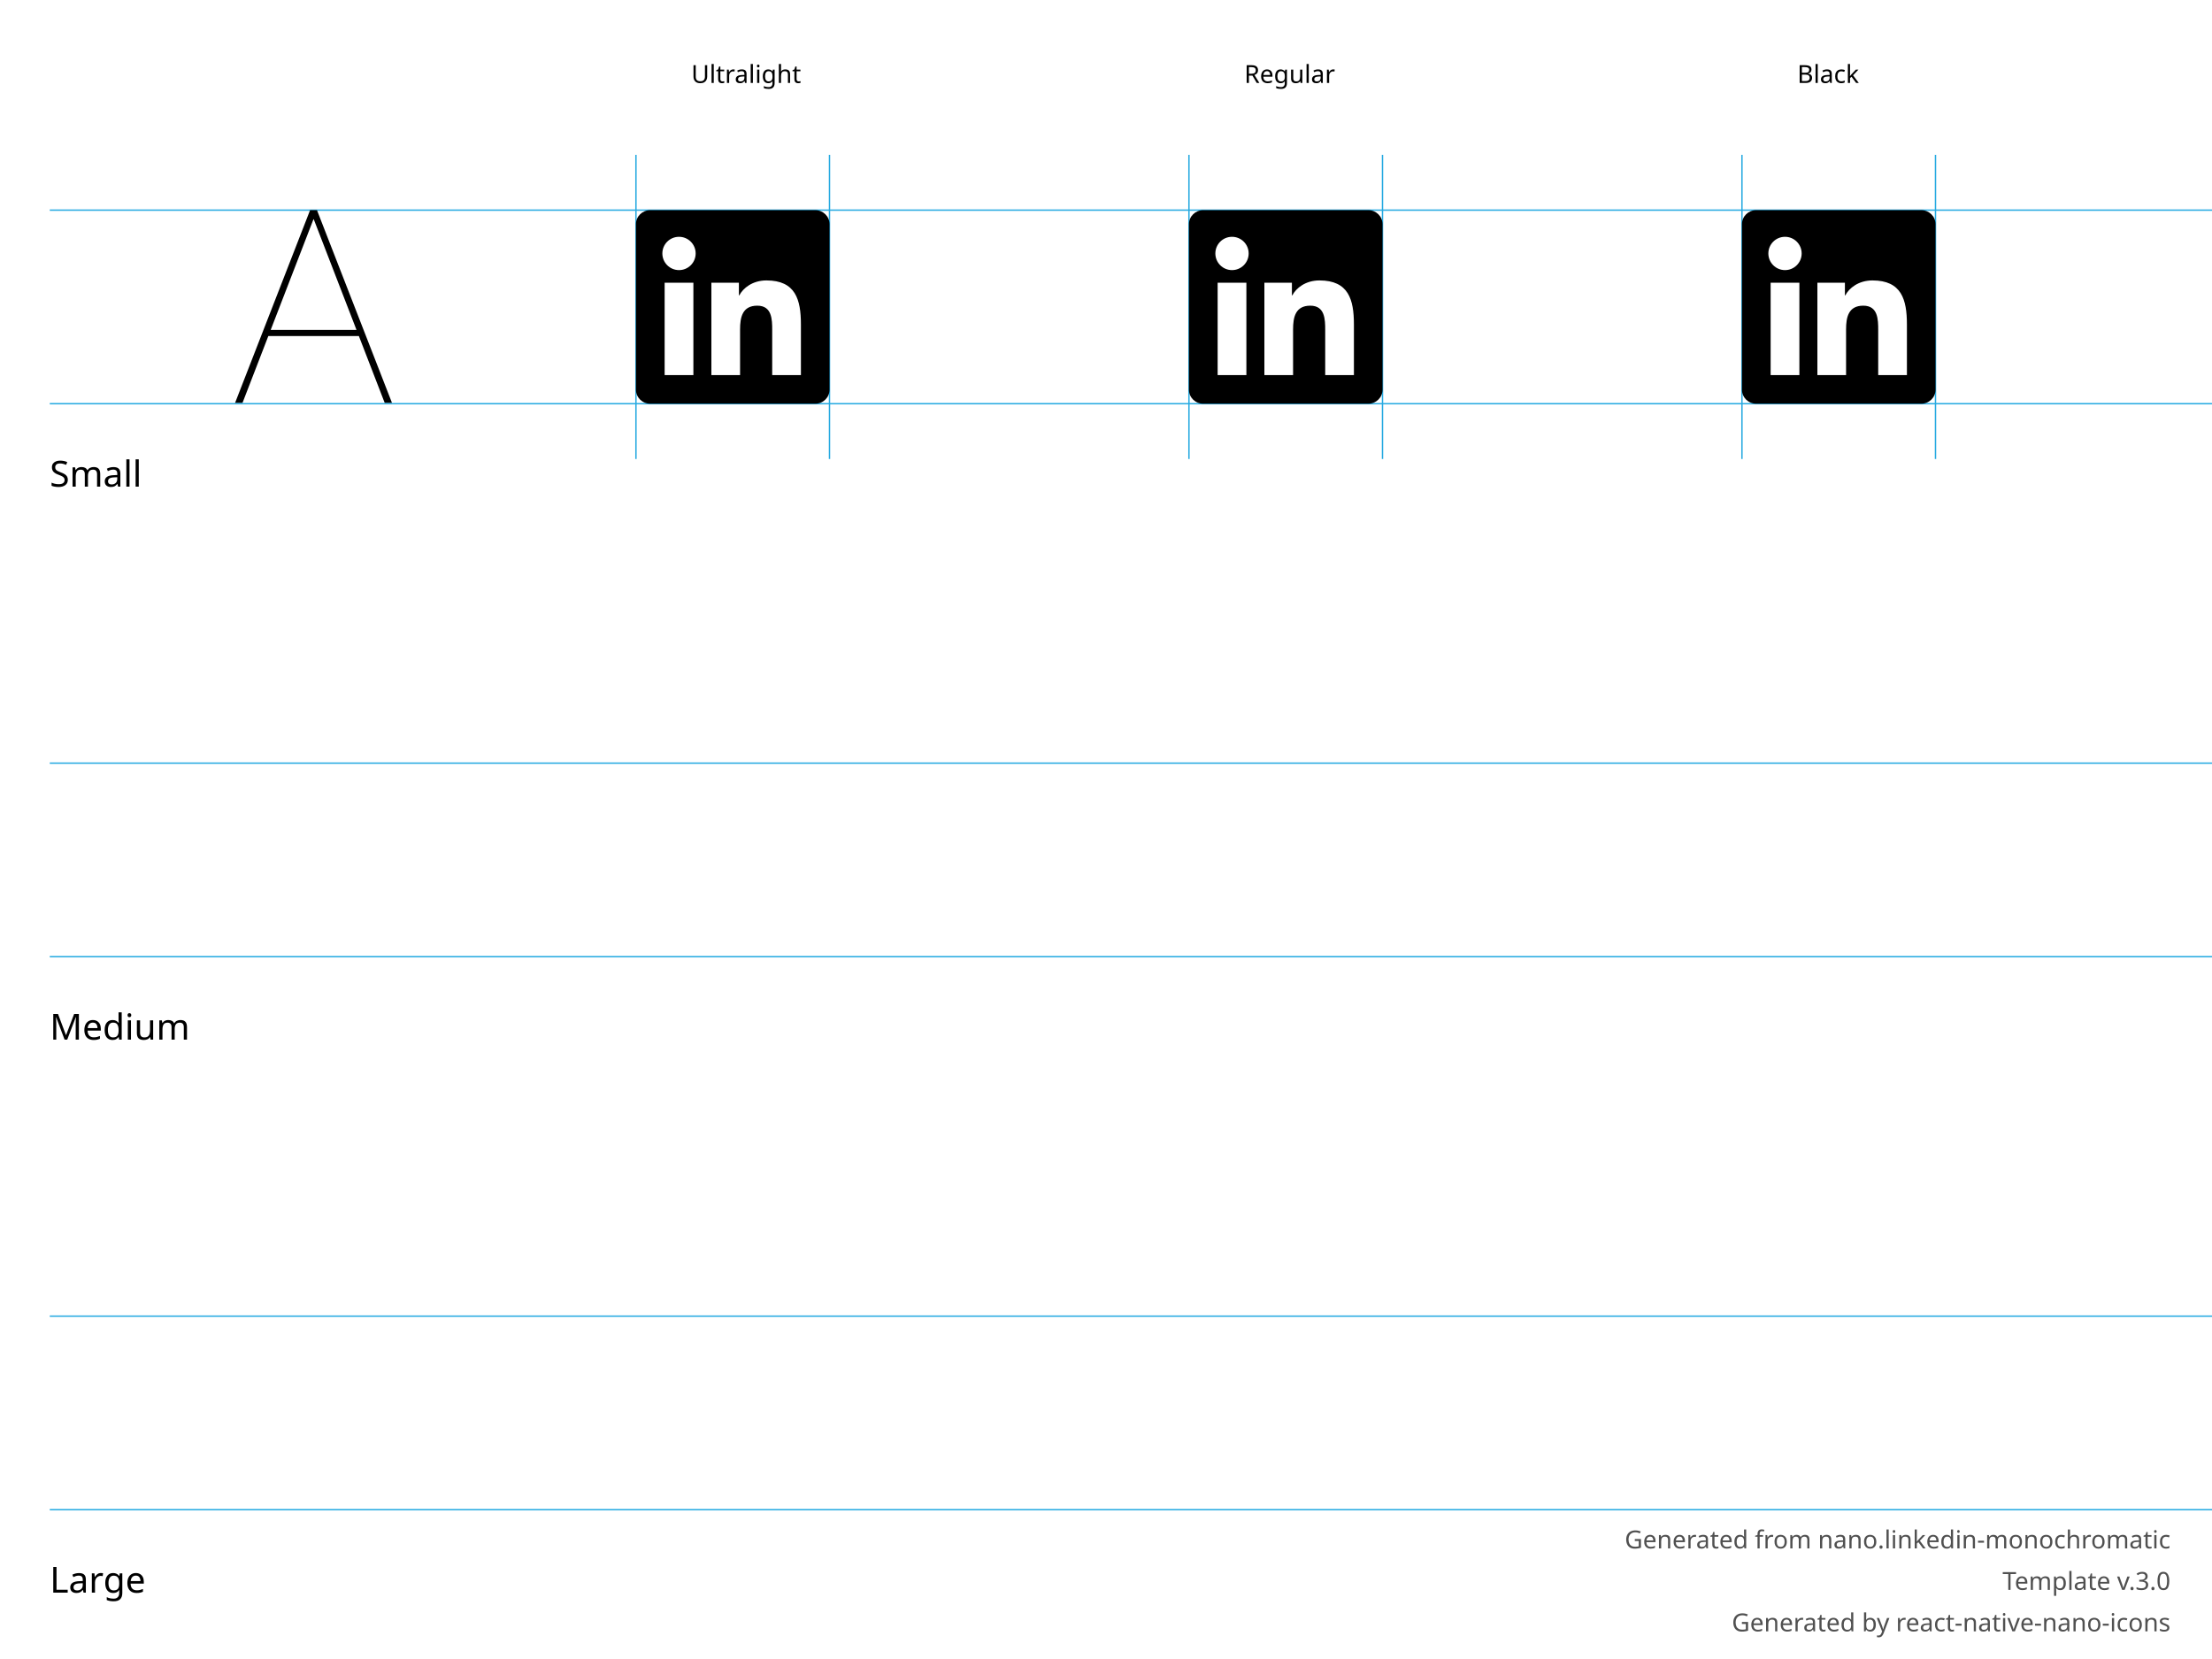
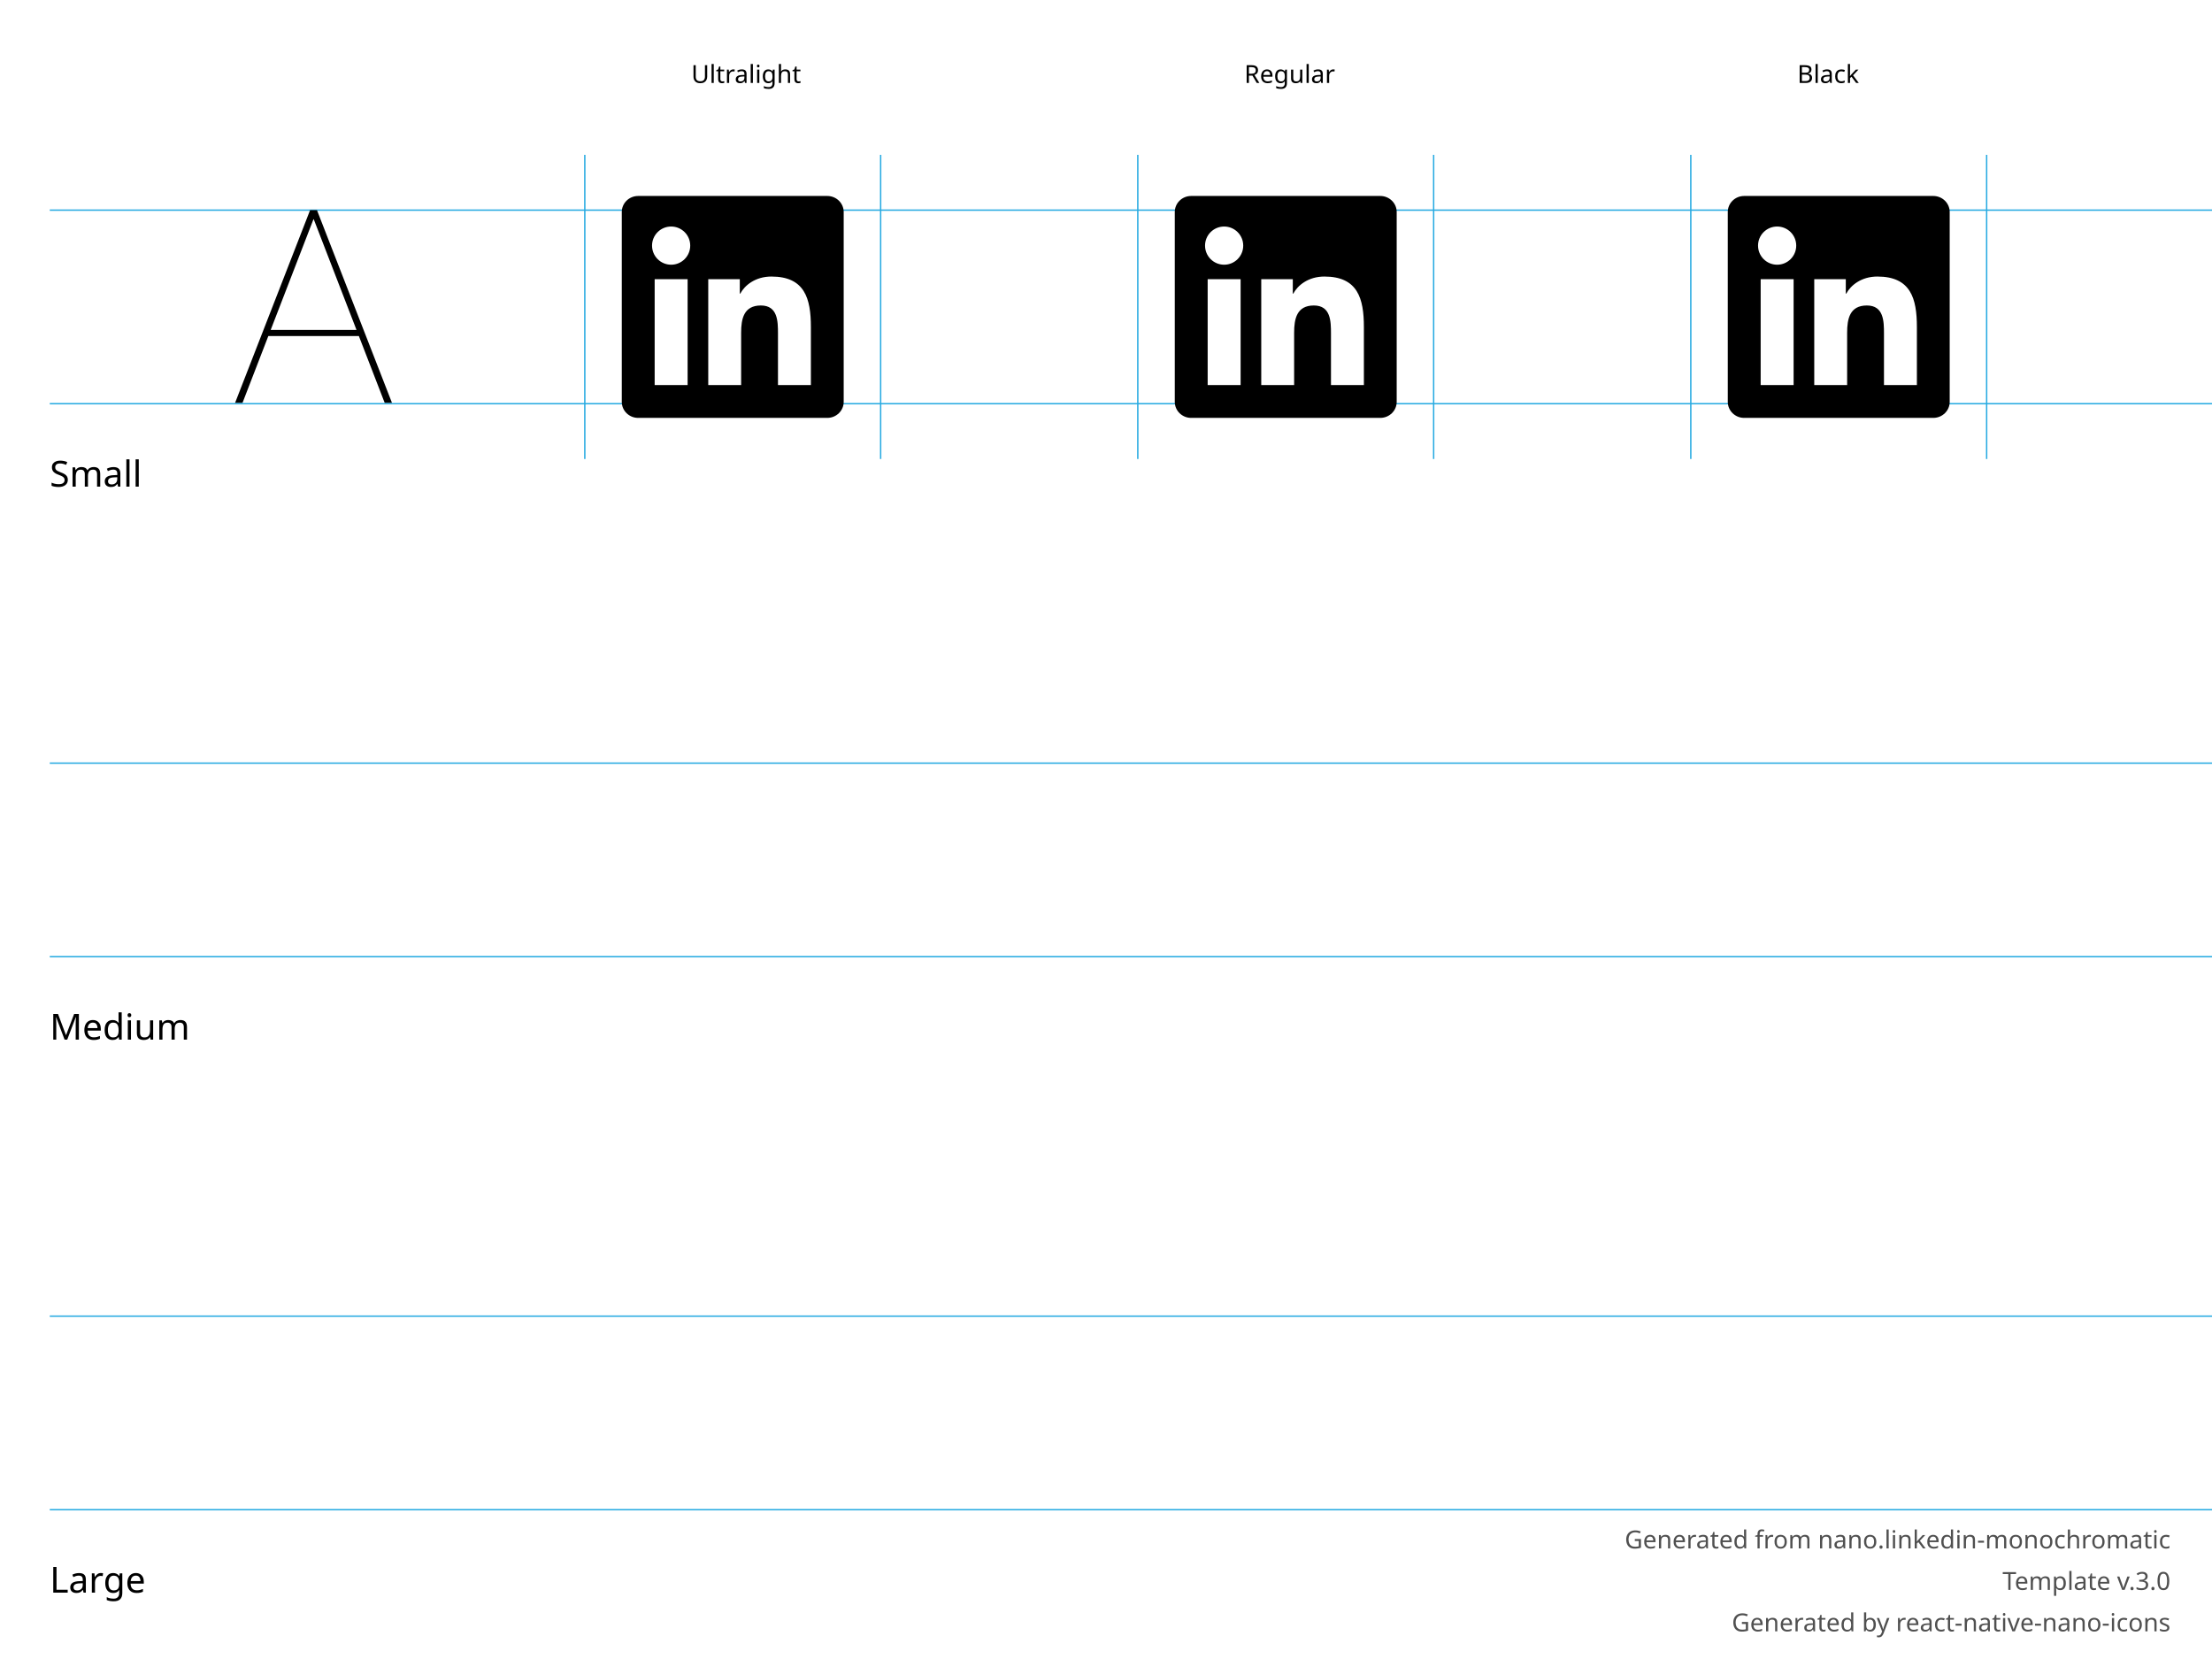
<svg xmlns="http://www.w3.org/2000/svg" width="800" height="600" version="1.1">
  <style>
    .monochrome-0 {fill:#000000}
    .multicolor-0:custom {fill:#000000}
  </style>
  <g id="Notes" font-family="'LucidaGrande', 'Lucida Grande', sans-serif" font-weight="500" font-size="13px">
    <rect x="0" y="0" width="800" height="600" fill="white" />
    <g font-weight="500" font-size="13px">
      <text x="18px" y="176px">Small</text>
      <text x="18px" y="376px">Medium</text>
      <text x="18px" y="576px">Large</text>
    </g>
    <g font-weight="300" font-size="9px">
      <text x="250px" y="30px">Ultralight</text>
      <text x="450px" y="30px">Regular</text>
      <text x="650px" y="30px">Black</text>
      <text id="descriptive-name" fill="#505050" x="785.0" y="560.0" text-anchor="end">Generated from nano.linkedin-monochromatic</text>
      <text id="template-version" fill="#505050" x="785.0" y="575.0" text-anchor="end">Template v.3.0</text>
      <text fill="#505050" x="785.0" y="590.0" text-anchor="end">Generated by react-native-nano-icons</text>
    </g>
  </g>
  <g id="Guides" stroke="rgb(39,170,225)" stroke-width="0.5px">
    <path id="Capline-S" d="M18,76 l800,0" />
    <path id="H-reference" d="M85,145.755 L87.685,145.755 L113.369,79.287 L114.052,79.287 L114.052,76 L112.148,76 L85,145.755 Z M95.693,121.536 L130.996,121.536 L130.263,119.313 L96.474,119.313 L95.693,121.536 Z M139.15,145.755 L141.787,145.755 L114.638,76 L113.466,76 L113.466,79.287 L139.15,145.755 Z" stroke="none" />
    <path id="Baseline-S" d="M18,146 l800,0" />
-     <path id="left-margin-Ultralight-S" d="M230.001,56 l0,110" />
-     <path id="right-margin-Ultralight-S" d="M299.999,56 l0,110" />
-     <path id="left-margin-Regular-S" d="M430.001,56 l0,110" />
-     <path id="right-margin-Regular-S" d="M499.999,56 l0,110" />
-     <path id="left-margin-Black-S" d="M630.001,56 l0,110" />
-     <path id="right-margin-Black-S" d="M699.999,56 l0,110" />
+     <path id="left-margin-Ultralight-S" d="M211.5,56 l0,110" />
+     <path id="right-margin-Ultralight-S" d="M318.5,56 l0,110" />
+     <path id="left-margin-Regular-S" d="M411.5,56 l0,110" />
+     <path id="right-margin-Regular-S" d="M518.5,56 l0,110" />
+     <path id="left-margin-Black-S" d="M611.5,56 l0,110" />
+     <path id="right-margin-Black-S" d="M718.5,56 l0,110" />
    <path id="Capline-M" d="M18,276 l800,0" />
    <path id="Baseline-M" d="M18,346 l800,0" />
    <path id="Capline-L" d="M18,476 l800,0" />
    <path id="Baseline-L" d="M18,546 l800,0" />
  </g>
  <g id="Symbols">
-     <g id="Ultralight-S" transform="matrix(2.917,0,0,2.917,218.335,64.334)">
+     <g id="Ultralight-S" transform="matrix(3.344,0,0,3.344,211.5,57.5)">
      <path class="monochrome-0 multicolor-0:custom" d="M26.225,4 C27.203,4 28,4.775 28,5.731 L28,26.269 C28,27.225 27.203,28.001 26.225,28.001 L5.77,28.001 C4.793,28.001 4,27.225 4,26.269 L4,5.731 C4,4.775 4.793,4 5.77,4 L26.225,4 Z M16.764,12.998 L13.352,12.998 L13.352,24.451 L16.908,24.451 L16.908,18.786 C16.908,17.292 17.19,15.844 19.043,15.844 C20.87,15.844 20.893,17.553 20.893,18.881 L20.893,24.451 L24.452,24.451 L24.452,18.17 C24.452,15.085 23.786,12.714 20.181,12.714 C18.45,12.714 17.288,13.663 16.814,14.564 L16.764,14.564 L16.764,12.998 Z M7.556,24.452 L11.12,24.452 L11.12,12.998 L7.556,12.998 L7.556,24.452 Z M9.339,7.305 C8.195,7.305 7.273,8.229 7.273,9.369 C7.273,10.509 8.195,11.434 9.339,11.434 C10.478,11.434 11.402,10.509 11.402,9.369 C11.402,8.229 10.478,7.305 9.339,7.305 Z" />
    </g>
-     <g id="Regular-S" transform="matrix(2.917,0,0,2.917,418.335,64.334)">
+     <g id="Regular-S" transform="matrix(3.344,0,0,3.344,411.5,57.5)">
      <path class="monochrome-0 multicolor-0:custom" d="M26.225,4 C27.203,4 28,4.775 28,5.731 L28,26.269 C28,27.225 27.203,28.001 26.225,28.001 L5.77,28.001 C4.793,28.001 4,27.225 4,26.269 L4,5.731 C4,4.775 4.793,4 5.77,4 L26.225,4 Z M16.764,12.998 L13.352,12.998 L13.352,24.451 L16.908,24.451 L16.908,18.786 C16.908,17.292 17.19,15.844 19.043,15.844 C20.87,15.844 20.893,17.553 20.893,18.881 L20.893,24.451 L24.452,24.451 L24.452,18.17 C24.452,15.085 23.786,12.714 20.181,12.714 C18.45,12.714 17.288,13.663 16.814,14.564 L16.764,14.564 L16.764,12.998 Z M7.556,24.452 L11.12,24.452 L11.12,12.998 L7.556,12.998 L7.556,24.452 Z M9.339,7.305 C8.195,7.305 7.273,8.229 7.273,9.369 C7.273,10.509 8.195,11.434 9.339,11.434 C10.478,11.434 11.402,10.509 11.402,9.369 C11.402,8.229 10.478,7.305 9.339,7.305 Z" />
    </g>
-     <g id="Black-S" transform="matrix(2.917,0,0,2.917,618.335,64.334)">
+     <g id="Black-S" transform="matrix(3.344,0,0,3.344,611.5,57.5)">
      <path class="monochrome-0 multicolor-0:custom" d="M26.225,4 C27.203,4 28,4.775 28,5.731 L28,26.269 C28,27.225 27.203,28.001 26.225,28.001 L5.77,28.001 C4.793,28.001 4,27.225 4,26.269 L4,5.731 C4,4.775 4.793,4 5.77,4 L26.225,4 Z M16.764,12.998 L13.352,12.998 L13.352,24.451 L16.908,24.451 L16.908,18.786 C16.908,17.292 17.19,15.844 19.043,15.844 C20.87,15.844 20.893,17.553 20.893,18.881 L20.893,24.451 L24.452,24.451 L24.452,18.17 C24.452,15.085 23.786,12.714 20.181,12.714 C18.45,12.714 17.288,13.663 16.814,14.564 L16.764,14.564 L16.764,12.998 Z M7.556,24.452 L11.12,24.452 L11.12,12.998 L7.556,12.998 L7.556,24.452 Z M9.339,7.305 C8.195,7.305 7.273,8.229 7.273,9.369 C7.273,10.509 8.195,11.434 9.339,11.434 C10.478,11.434 11.402,10.509 11.402,9.369 C11.402,8.229 10.478,7.305 9.339,7.305 Z" />
    </g>
  </g>
</svg>
